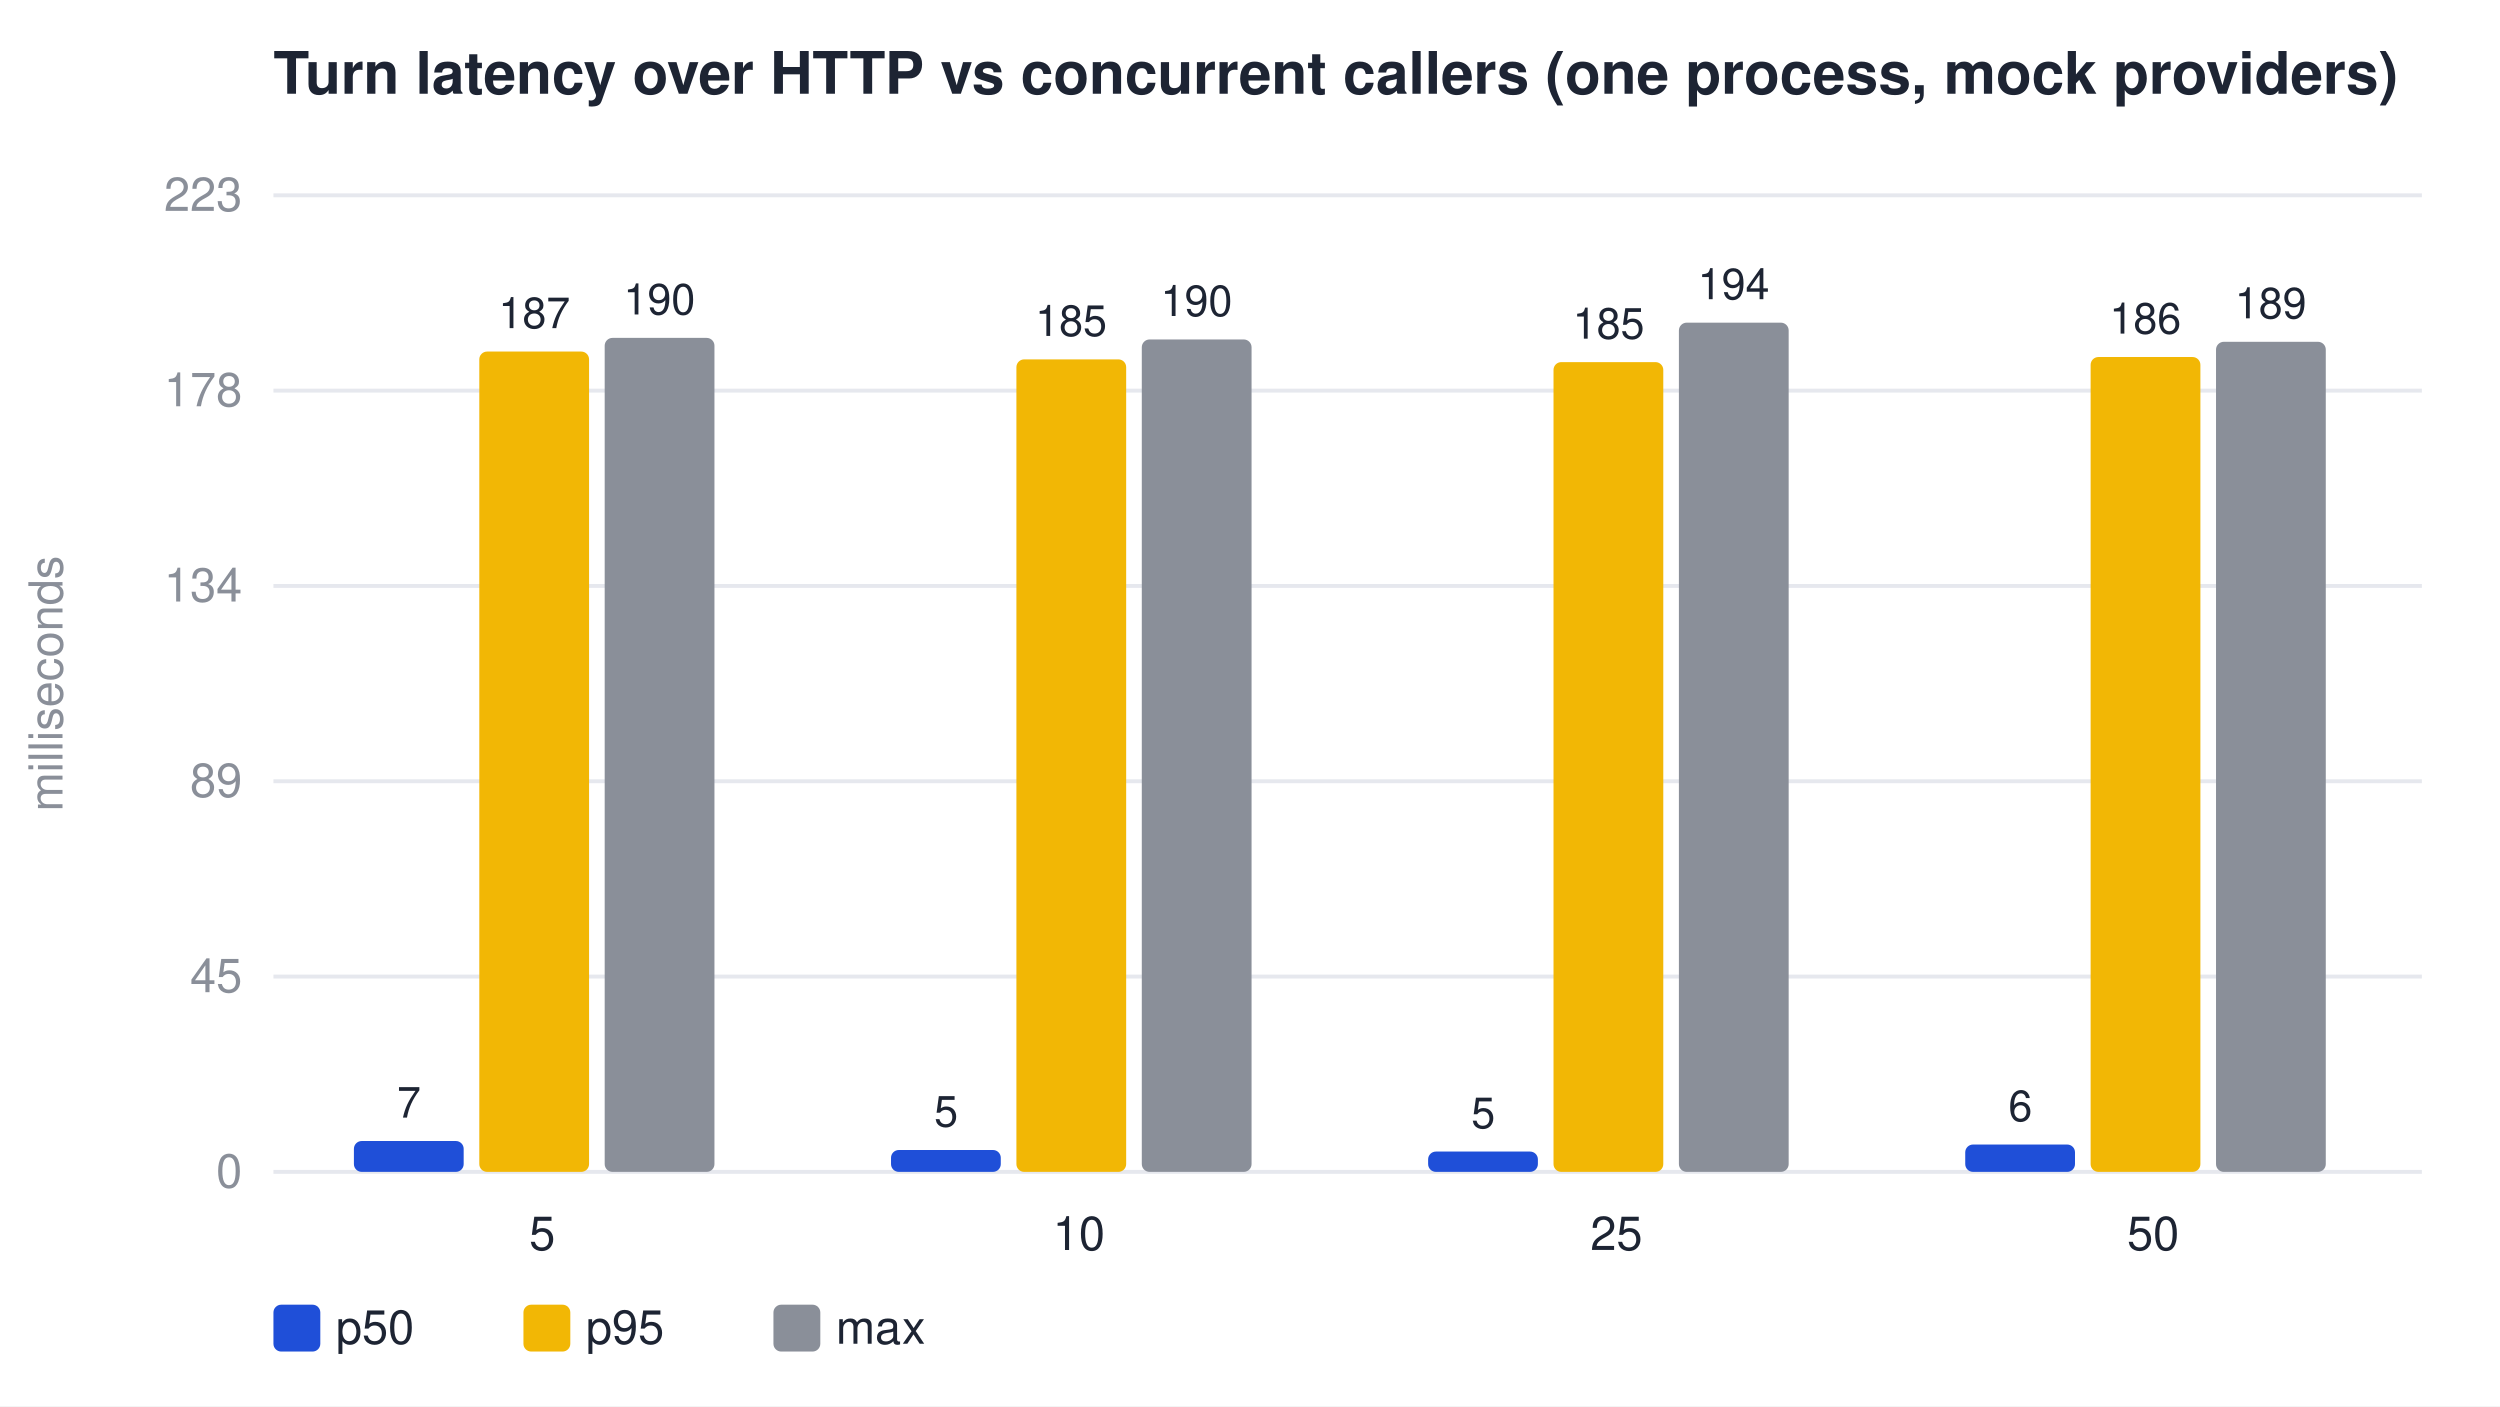
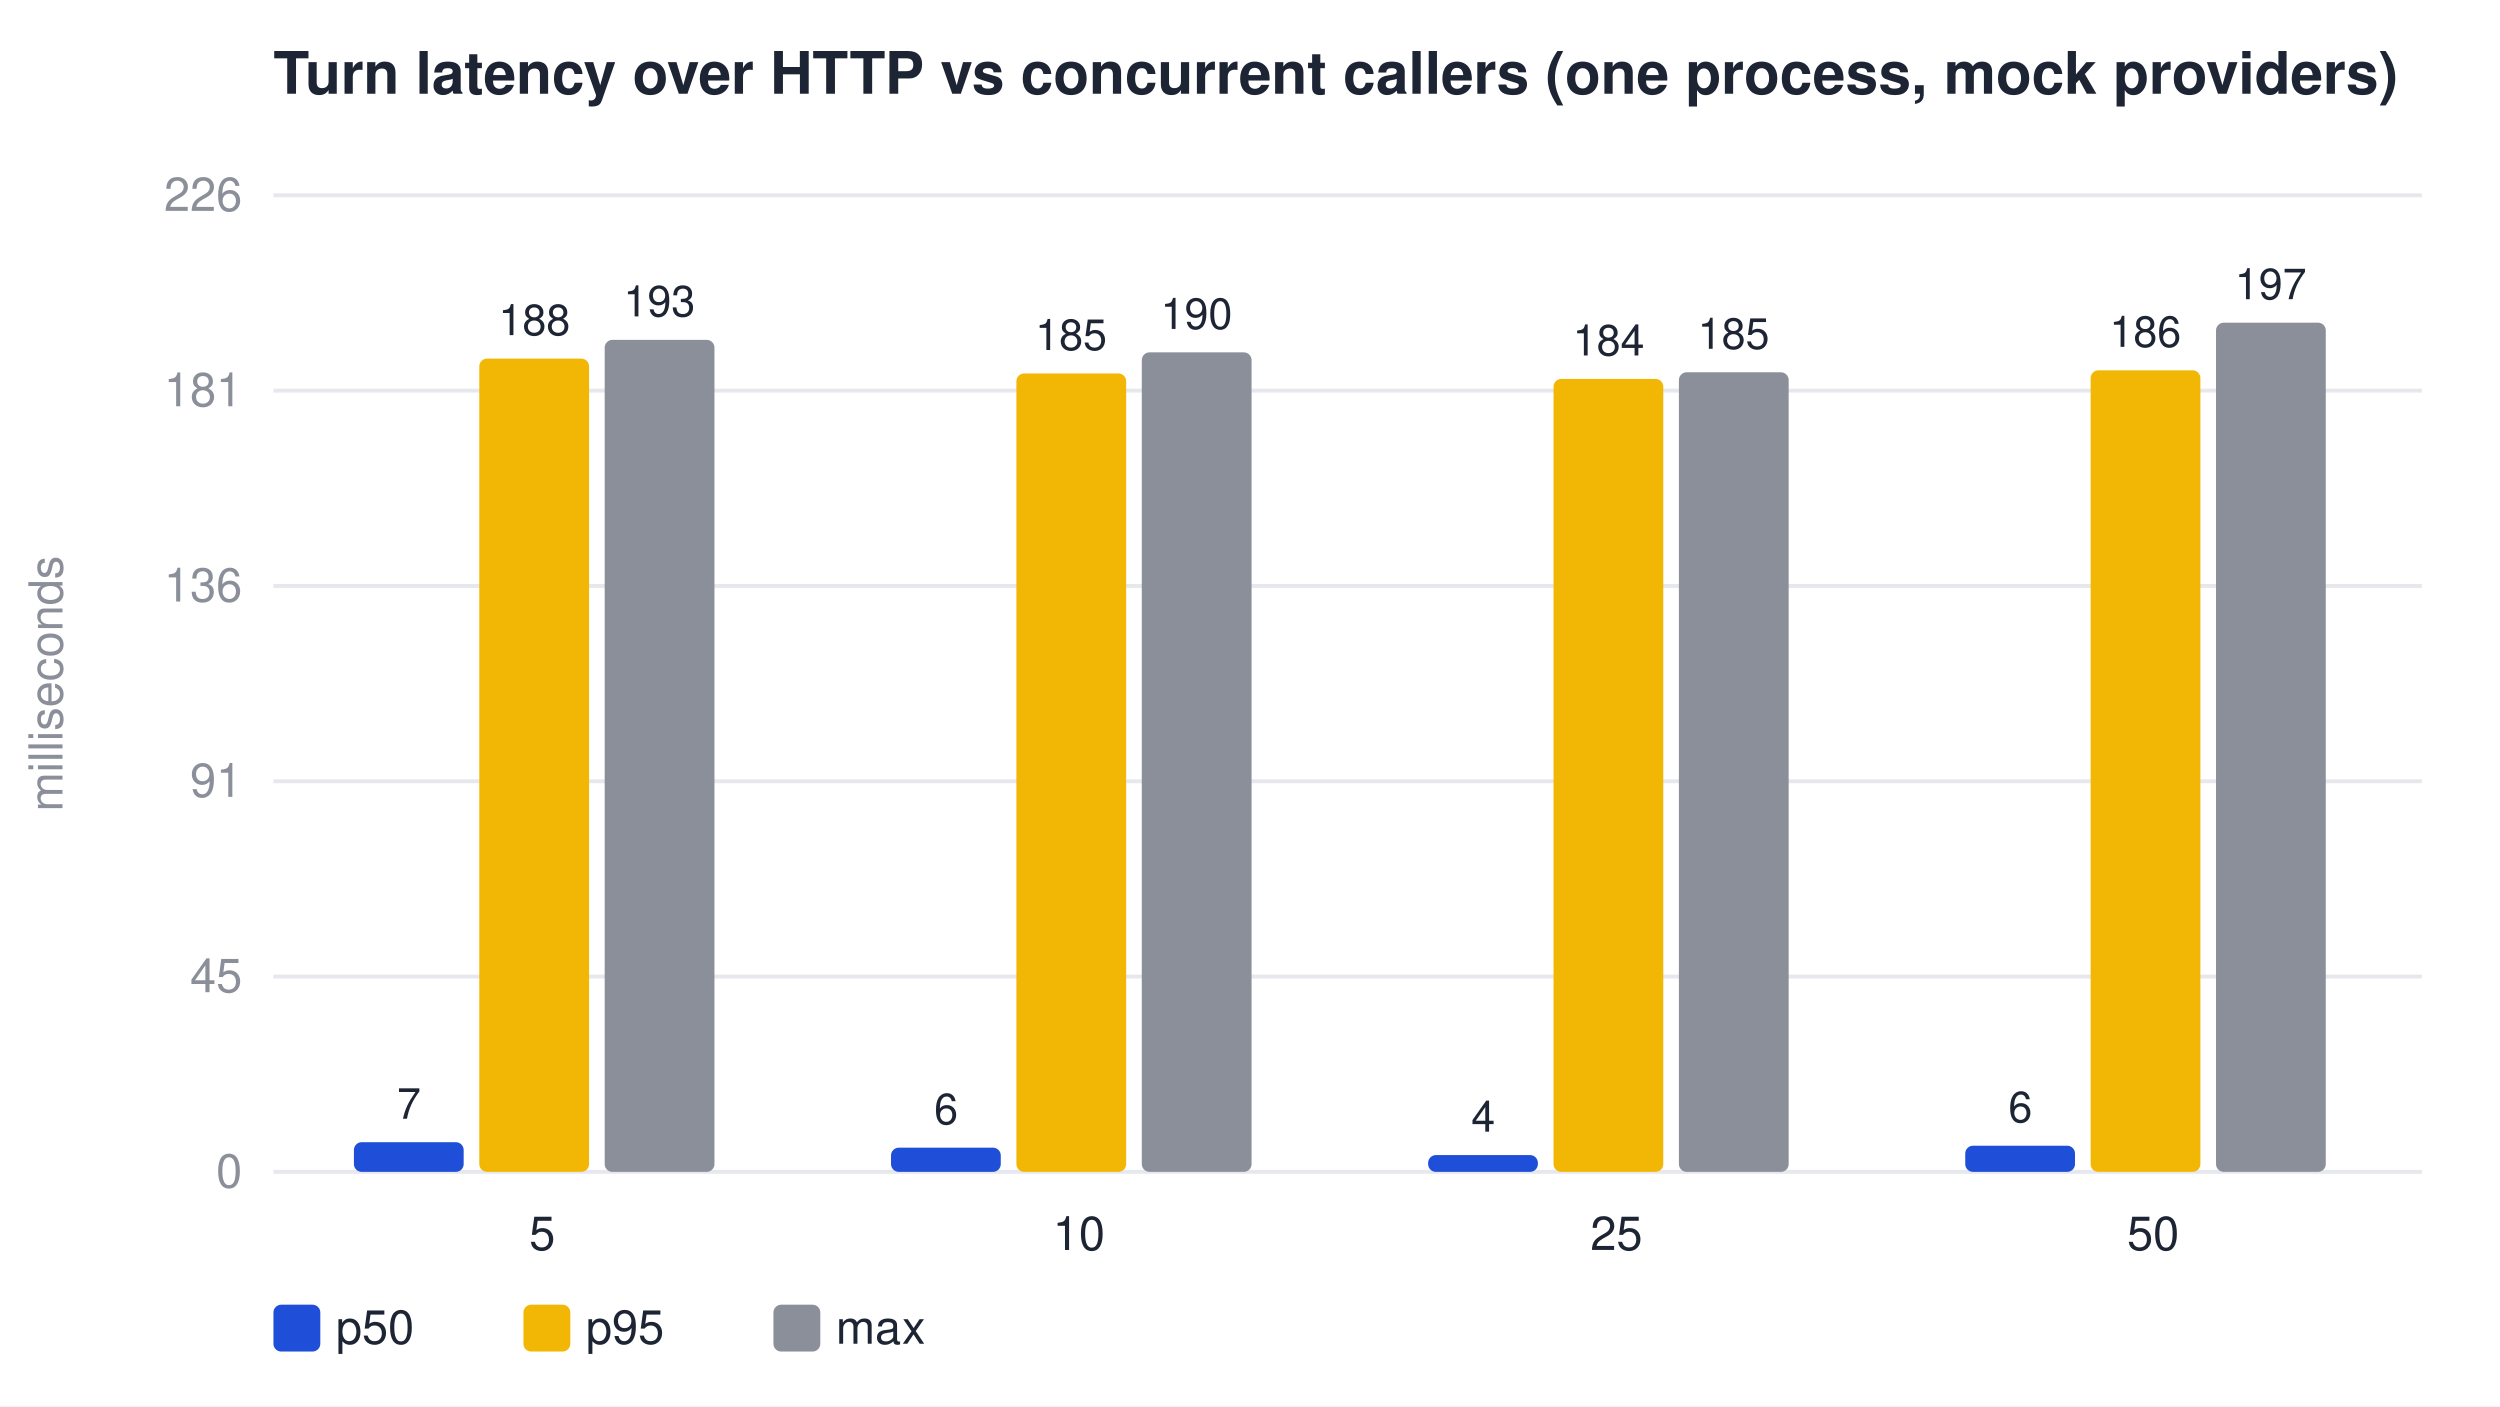
<svg xmlns="http://www.w3.org/2000/svg" width="640" height="360" viewBox="0 0 640 360" font-family="Helvetica, Arial, sans-serif" font-size="12">
  <rect width="100%" height="100%" fill="#ffffff" />
  <text x="70" y="24" font-size="15" font-weight="700" fill="#1d2433">Turn latency over HTTP vs concurrent callers (one process, mock providers)</text>
  <line x1="70" x2="620" y1="300.0" y2="300.0" stroke="#e6e8ee" />
  <text x="62" y="304.0" text-anchor="end" fill="#8a8f99">0</text>
  <line x1="70" x2="620" y1="250.0" y2="250.0" stroke="#e6e8ee" />
  <text x="62" y="254.0" text-anchor="end" fill="#8a8f99">45</text>
  <line x1="70" x2="620" y1="200.0" y2="200.0" stroke="#e6e8ee" />
-   <text x="62" y="204.0" text-anchor="end" fill="#8a8f99">89</text>
+   <text x="62" y="204.0" text-anchor="end" fill="#8a8f99">91</text>
  <line x1="70" x2="620" y1="150.0" y2="150.0" stroke="#e6e8ee" />
-   <text x="62" y="154.0" text-anchor="end" fill="#8a8f99">134</text>
+   <text x="62" y="154.0" text-anchor="end" fill="#8a8f99">136</text>
  <line x1="70" x2="620" y1="100.0" y2="100.0" stroke="#e6e8ee" />
-   <text x="62" y="104.0" text-anchor="end" fill="#8a8f99">178</text>
+   <text x="62" y="104.0" text-anchor="end" fill="#8a8f99">181</text>
  <line x1="70" x2="620" y1="50.0" y2="50.0" stroke="#e6e8ee" />
-   <text x="62" y="54.0" text-anchor="end" fill="#8a8f99">223</text>
+   <text x="62" y="54.0" text-anchor="end" fill="#8a8f99">226</text>
  <text transform="translate(16 175) rotate(-90)" text-anchor="middle" fill="#8a8f99">milliseconds</text>
  <text x="138.8" y="320" text-anchor="middle" fill="#1d2433">5</text>
-   <rect x="90.6" y="292.1" width="28.1" height="7.9" fill="#1f4fd8" rx="2" />
-   <text x="104.7" y="286.1" text-anchor="middle" font-size="11" fill="#1d2433">7</text>
-   <rect x="122.7" y="90.0" width="28.1" height="210.0" fill="#f2b705" rx="2" />
-   <text x="136.8" y="84.0" text-anchor="middle" font-size="11" fill="#1d2433">187</text>
-   <rect x="154.8" y="86.5" width="28.1" height="213.5" fill="#8a8f99" rx="2" />
-   <text x="168.8" y="80.5" text-anchor="middle" font-size="11" fill="#1d2433">190</text>
+   <rect x="90.6" y="292.4" width="28.1" height="7.6" fill="#1f4fd8" rx="2" />
+   <text x="104.7" y="286.4" text-anchor="middle" font-size="11" fill="#1d2433">7</text>
+   <rect x="122.7" y="91.8" width="28.1" height="208.2" fill="#f2b705" rx="2" />
+   <text x="136.8" y="85.8" text-anchor="middle" font-size="11" fill="#1d2433">188</text>
+   <rect x="154.8" y="87.0" width="28.1" height="213.0" fill="#8a8f99" rx="2" />
+   <text x="168.8" y="81.0" text-anchor="middle" font-size="11" fill="#1d2433">193</text>
  <text x="276.2" y="320" text-anchor="middle" fill="#1d2433">10</text>
-   <rect x="228.1" y="294.4" width="28.1" height="5.6" fill="#1f4fd8" rx="2" />
-   <text x="242.2" y="288.4" text-anchor="middle" font-size="11" fill="#1d2433">5</text>
-   <rect x="260.2" y="92.0" width="28.1" height="208.0" fill="#f2b705" rx="2" />
-   <text x="274.2" y="86.0" text-anchor="middle" font-size="11" fill="#1d2433">185</text>
-   <rect x="292.3" y="86.9" width="28.1" height="213.1" fill="#8a8f99" rx="2" />
-   <text x="306.3" y="80.9" text-anchor="middle" font-size="11" fill="#1d2433">190</text>
+   <rect x="228.1" y="293.8" width="28.1" height="6.2" fill="#1f4fd8" rx="2" />
+   <text x="242.2" y="287.8" text-anchor="middle" font-size="11" fill="#1d2433">6</text>
+   <rect x="260.2" y="95.6" width="28.1" height="204.4" fill="#f2b705" rx="2" />
+   <text x="274.2" y="89.6" text-anchor="middle" font-size="11" fill="#1d2433">185</text>
+   <rect x="292.3" y="90.2" width="28.1" height="209.8" fill="#8a8f99" rx="2" />
+   <text x="306.3" y="84.2" text-anchor="middle" font-size="11" fill="#1d2433">190</text>
  <text x="413.8" y="320" text-anchor="middle" fill="#1d2433">25</text>
-   <rect x="365.6" y="294.8" width="28.1" height="5.2" fill="#1f4fd8" rx="2" />
-   <text x="379.7" y="288.8" text-anchor="middle" font-size="11" fill="#1d2433">5</text>
-   <rect x="397.7" y="92.7" width="28.1" height="207.3" fill="#f2b705" rx="2" />
-   <text x="411.8" y="86.7" text-anchor="middle" font-size="11" fill="#1d2433">185</text>
-   <rect x="429.8" y="82.6" width="28.1" height="217.4" fill="#8a8f99" rx="2" />
-   <text x="443.8" y="76.6" text-anchor="middle" font-size="11" fill="#1d2433">194</text>
+   <rect x="365.6" y="295.7" width="28.1" height="4.3" fill="#1f4fd8" rx="2" />
+   <text x="379.7" y="289.7" text-anchor="middle" font-size="11" fill="#1d2433">4</text>
+   <rect x="397.7" y="97.0" width="28.1" height="203.0" fill="#f2b705" rx="2" />
+   <text x="411.8" y="91.0" text-anchor="middle" font-size="11" fill="#1d2433">184</text>
+   <rect x="429.8" y="95.3" width="28.1" height="204.7" fill="#8a8f99" rx="2" />
+   <text x="443.8" y="89.3" text-anchor="middle" font-size="11" fill="#1d2433">185</text>
  <text x="551.2" y="320" text-anchor="middle" fill="#1d2433">50</text>
-   <rect x="503.1" y="293.0" width="28.1" height="7.0" fill="#1f4fd8" rx="2" />
-   <text x="517.2" y="287.0" text-anchor="middle" font-size="11" fill="#1d2433">6</text>
-   <rect x="535.2" y="91.4" width="28.1" height="208.6" fill="#f2b705" rx="2" />
-   <text x="549.2" y="85.4" text-anchor="middle" font-size="11" fill="#1d2433">186</text>
-   <rect x="567.3" y="87.5" width="28.1" height="212.5" fill="#8a8f99" rx="2" />
-   <text x="581.3" y="81.5" text-anchor="middle" font-size="11" fill="#1d2433">189</text>
+   <rect x="503.1" y="293.3" width="28.1" height="6.7" fill="#1f4fd8" rx="2" />
+   <text x="517.2" y="287.3" text-anchor="middle" font-size="11" fill="#1d2433">6</text>
+   <rect x="535.2" y="94.8" width="28.1" height="205.2" fill="#f2b705" rx="2" />
+   <text x="549.2" y="88.8" text-anchor="middle" font-size="11" fill="#1d2433">186</text>
+   <rect x="567.3" y="82.6" width="28.1" height="217.4" fill="#8a8f99" rx="2" />
+   <text x="581.3" y="76.6" text-anchor="middle" font-size="11" fill="#1d2433">197</text>
  <rect x="70" y="334" width="12" height="12" fill="#1f4fd8" rx="2" />
  <text x="86" y="344" fill="#1d2433">p50</text>
  <rect x="134" y="334" width="12" height="12" fill="#f2b705" rx="2" />
  <text x="150" y="344" fill="#1d2433">p95</text>
  <rect x="198" y="334" width="12" height="12" fill="#8a8f99" rx="2" />
  <text x="214" y="344" fill="#1d2433">max</text>
</svg>
